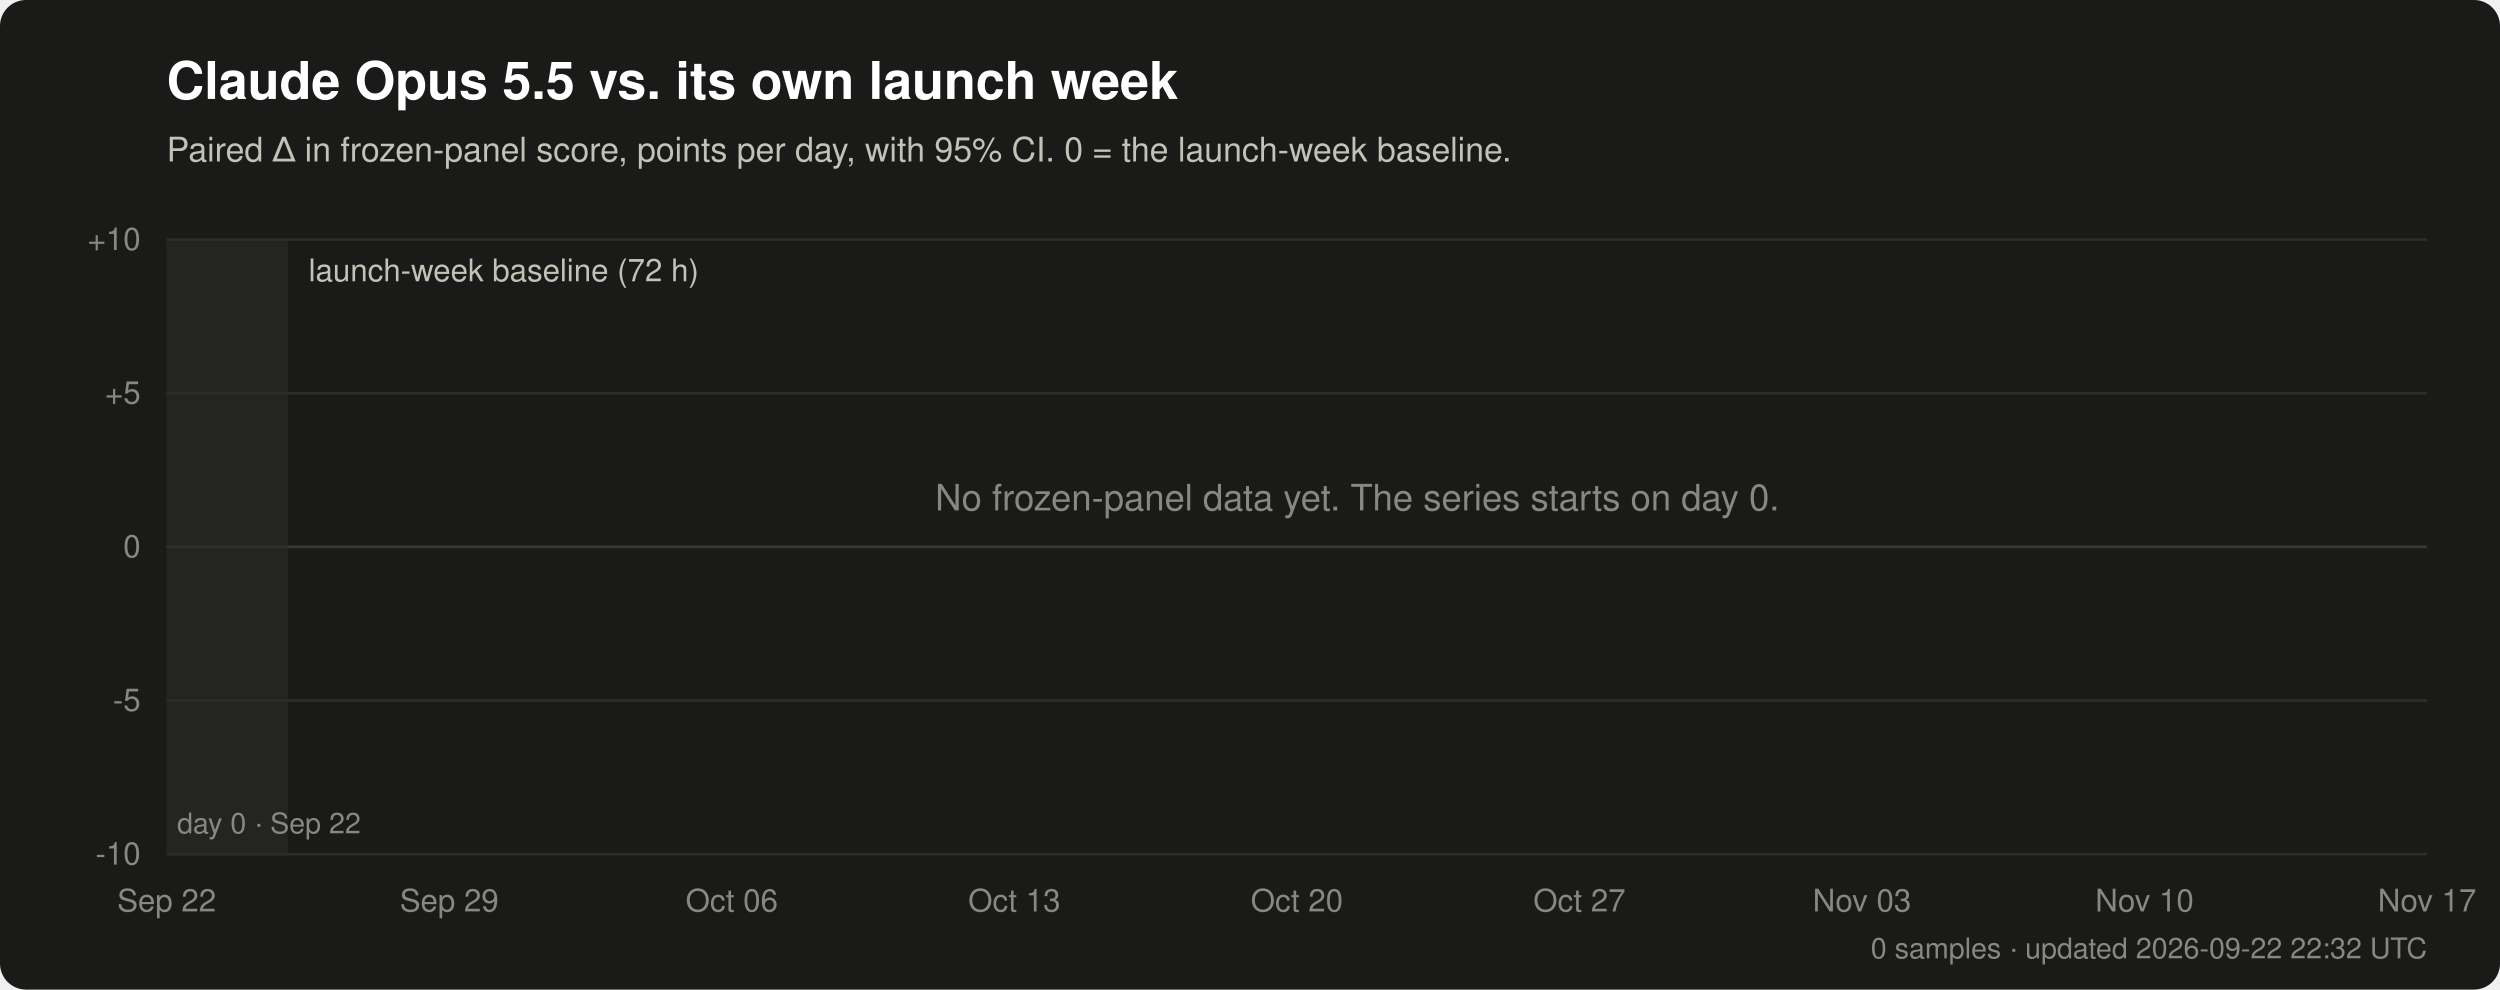
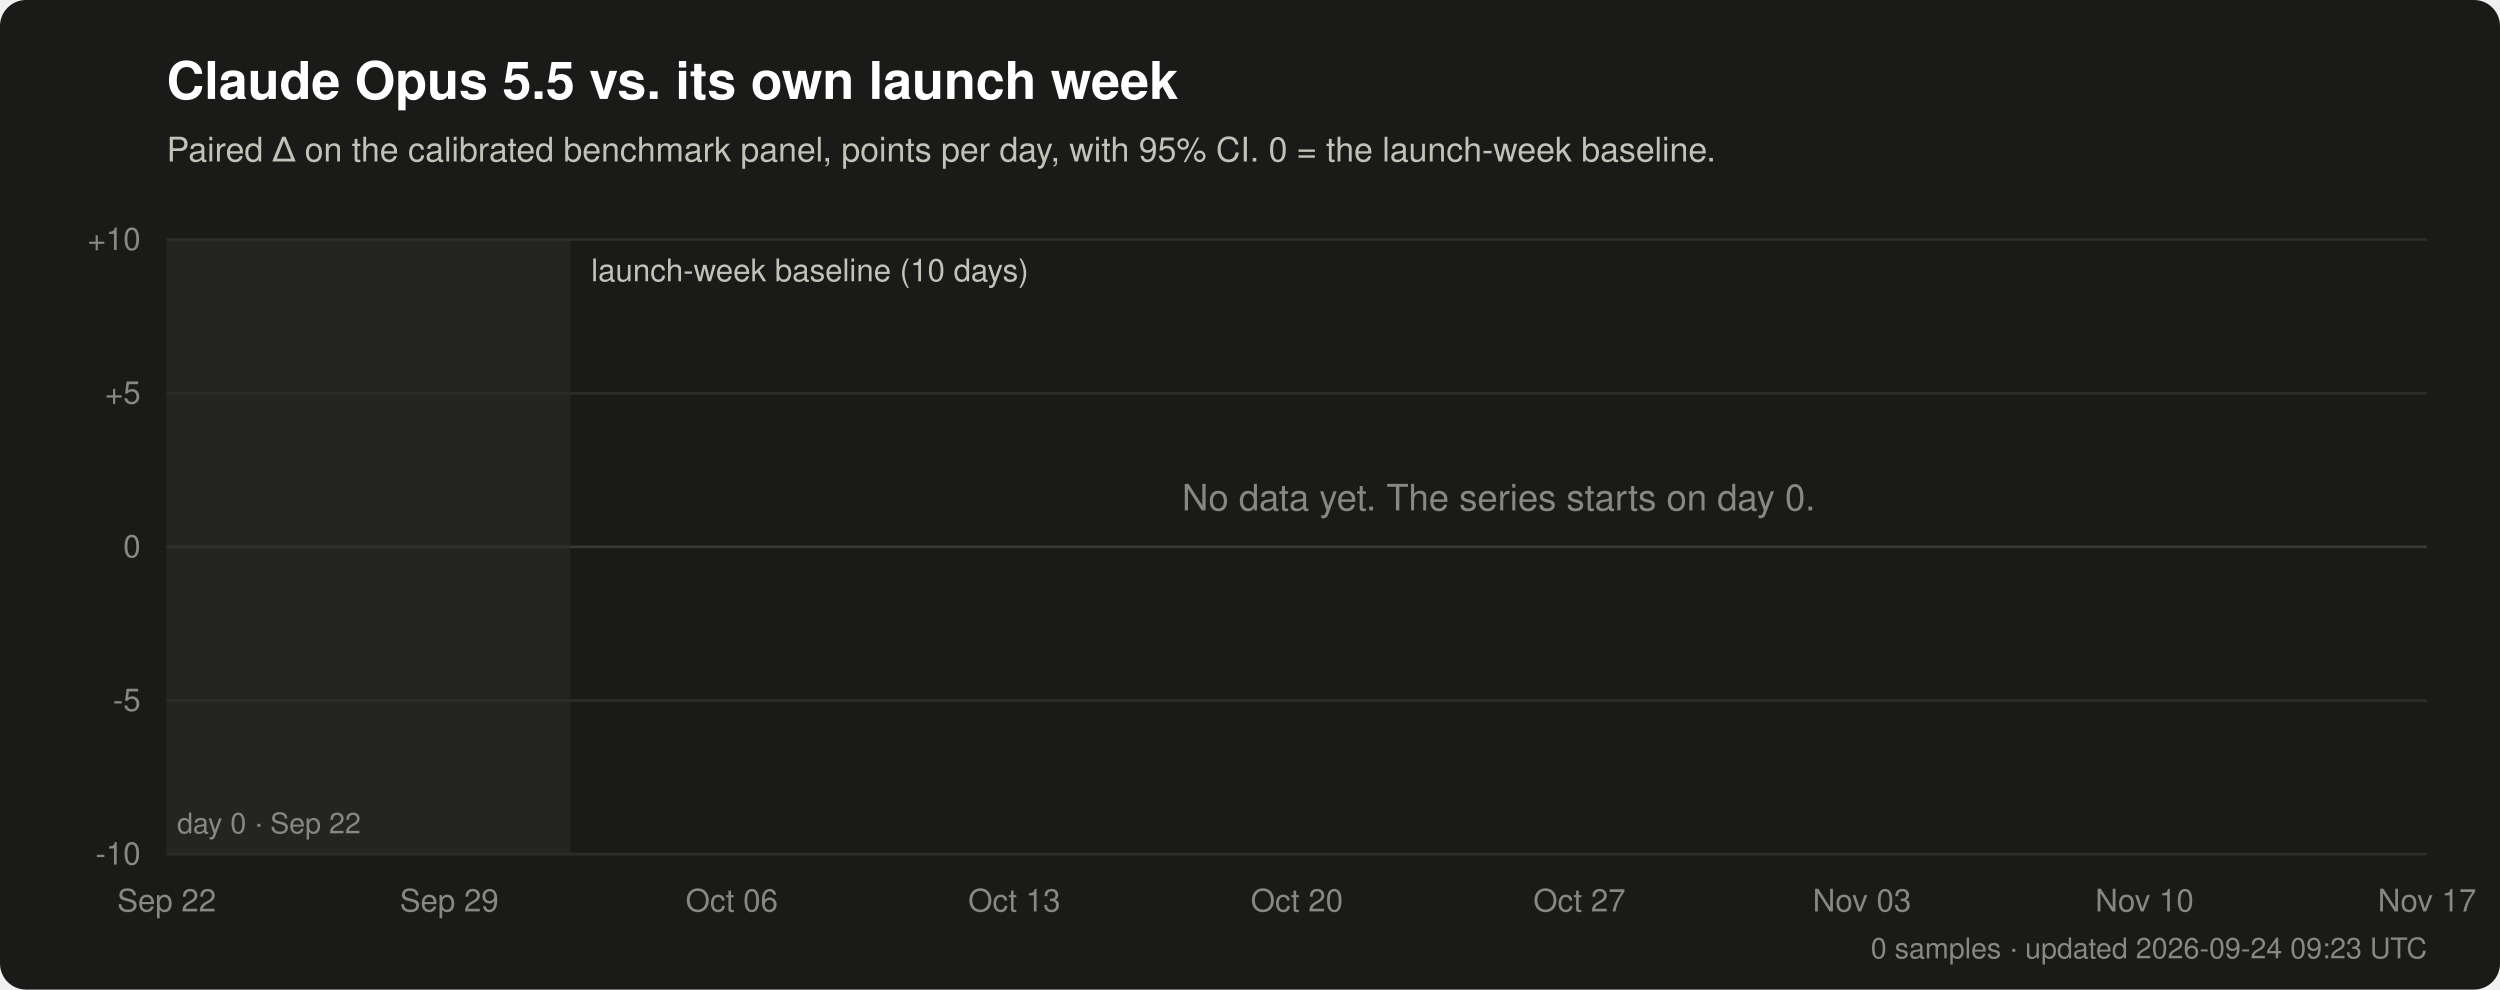
<svg xmlns="http://www.w3.org/2000/svg" width="960" height="380" viewBox="0 0 960 380" font-family="-apple-system, Segoe UI, Helvetica, Arial, sans-serif" role="img" aria-labelledby="t d">
  <rect width="960" height="380" rx="10" fill="#1a1a19" />
  <text x="64" y="38" fill="#ffffff" font-size="20" font-weight="600">Claude Opus 5.5 vs. its own launch week</text>
-   <text x="64" y="62" fill="#c3c2b7" font-size="13">Paired Δ in frozen-panel score, points per day, with 95% CI. 0 = the launch-week baseline.</text>
+   <text x="64" y="62" fill="#c3c2b7" font-size="13">Paired Δ on the calibrated benchmark panel, points per day, with 95% CI. 0 = the launch-week baseline.</text>
  <line x1="64" y1="328.0" x2="932" y2="328.0" stroke="#2c2c2a" stroke-width="1" />
  <text x="54" y="332.0" text-anchor="end" fill="#898781" font-size="12">-10</text>
  <line x1="64" y1="269.0" x2="932" y2="269.0" stroke="#2c2c2a" stroke-width="1" />
  <text x="54" y="273.0" text-anchor="end" fill="#898781" font-size="12">-5</text>
  <line x1="64" y1="210.0" x2="932" y2="210.0" stroke="#383835" stroke-width="1" />
  <text x="54" y="214.0" text-anchor="end" fill="#898781" font-size="12">0</text>
  <line x1="64" y1="151.0" x2="932" y2="151.0" stroke="#2c2c2a" stroke-width="1" />
  <text x="54" y="155.0" text-anchor="end" fill="#898781" font-size="12">+5</text>
  <line x1="64" y1="92.0" x2="932" y2="92.0" stroke="#2c2c2a" stroke-width="1" />
  <text x="54" y="96.0" text-anchor="end" fill="#898781" font-size="12">+10</text>
-   <rect x="64.0" y="92" width="46.5" height="236" fill="#2c2c2a" opacity="0.6" />
-   <text x="118.5" y="108" fill="#c3c2b7" font-size="12">launch-week baseline (72 h)</text>
+   <rect x="64.0" y="92" width="155.0" height="236" fill="#2c2c2a" opacity="0.6" />
+   <text x="227.0" y="108" fill="#c3c2b7" font-size="12">launch-week baseline (10 days)</text>
  <text x="68.0" y="320" fill="#898781" font-size="11">day 0 · Sep 22</text>
  <text x="64.0" y="350" text-anchor="middle" fill="#898781" font-size="12">Sep 22</text>
  <text x="172.5" y="350" text-anchor="middle" fill="#898781" font-size="12">Sep 29</text>
  <text x="281.0" y="350" text-anchor="middle" fill="#898781" font-size="12">Oct 06</text>
  <text x="389.5" y="350" text-anchor="middle" fill="#898781" font-size="12">Oct 13</text>
  <text x="498.0" y="350" text-anchor="middle" fill="#898781" font-size="12">Oct 20</text>
  <text x="606.5" y="350" text-anchor="middle" fill="#898781" font-size="12">Oct 27</text>
  <text x="715.0" y="350" text-anchor="middle" fill="#898781" font-size="12">Nov 03</text>
  <text x="823.5" y="350" text-anchor="middle" fill="#898781" font-size="12">Nov 10</text>
  <text x="932.0" y="350" text-anchor="middle" fill="#898781" font-size="12">Nov 17</text>
-   <text x="521.2" y="196.0" text-anchor="middle" fill="#898781" font-size="14">No frozen-panel data yet. The series starts on day 0.</text>
-   <text x="932" y="368" text-anchor="end" fill="#898781" font-size="11">0 samples · updated 2026-09-22 22:32 UTC</text>
+   <text x="575.5" y="196.0" text-anchor="middle" fill="#898781" font-size="14">No data yet. The series starts on day 0.</text>
+   <text x="932" y="368" text-anchor="end" fill="#898781" font-size="11">0 samples · updated 2026-09-24 09:23 UTC</text>
</svg>
